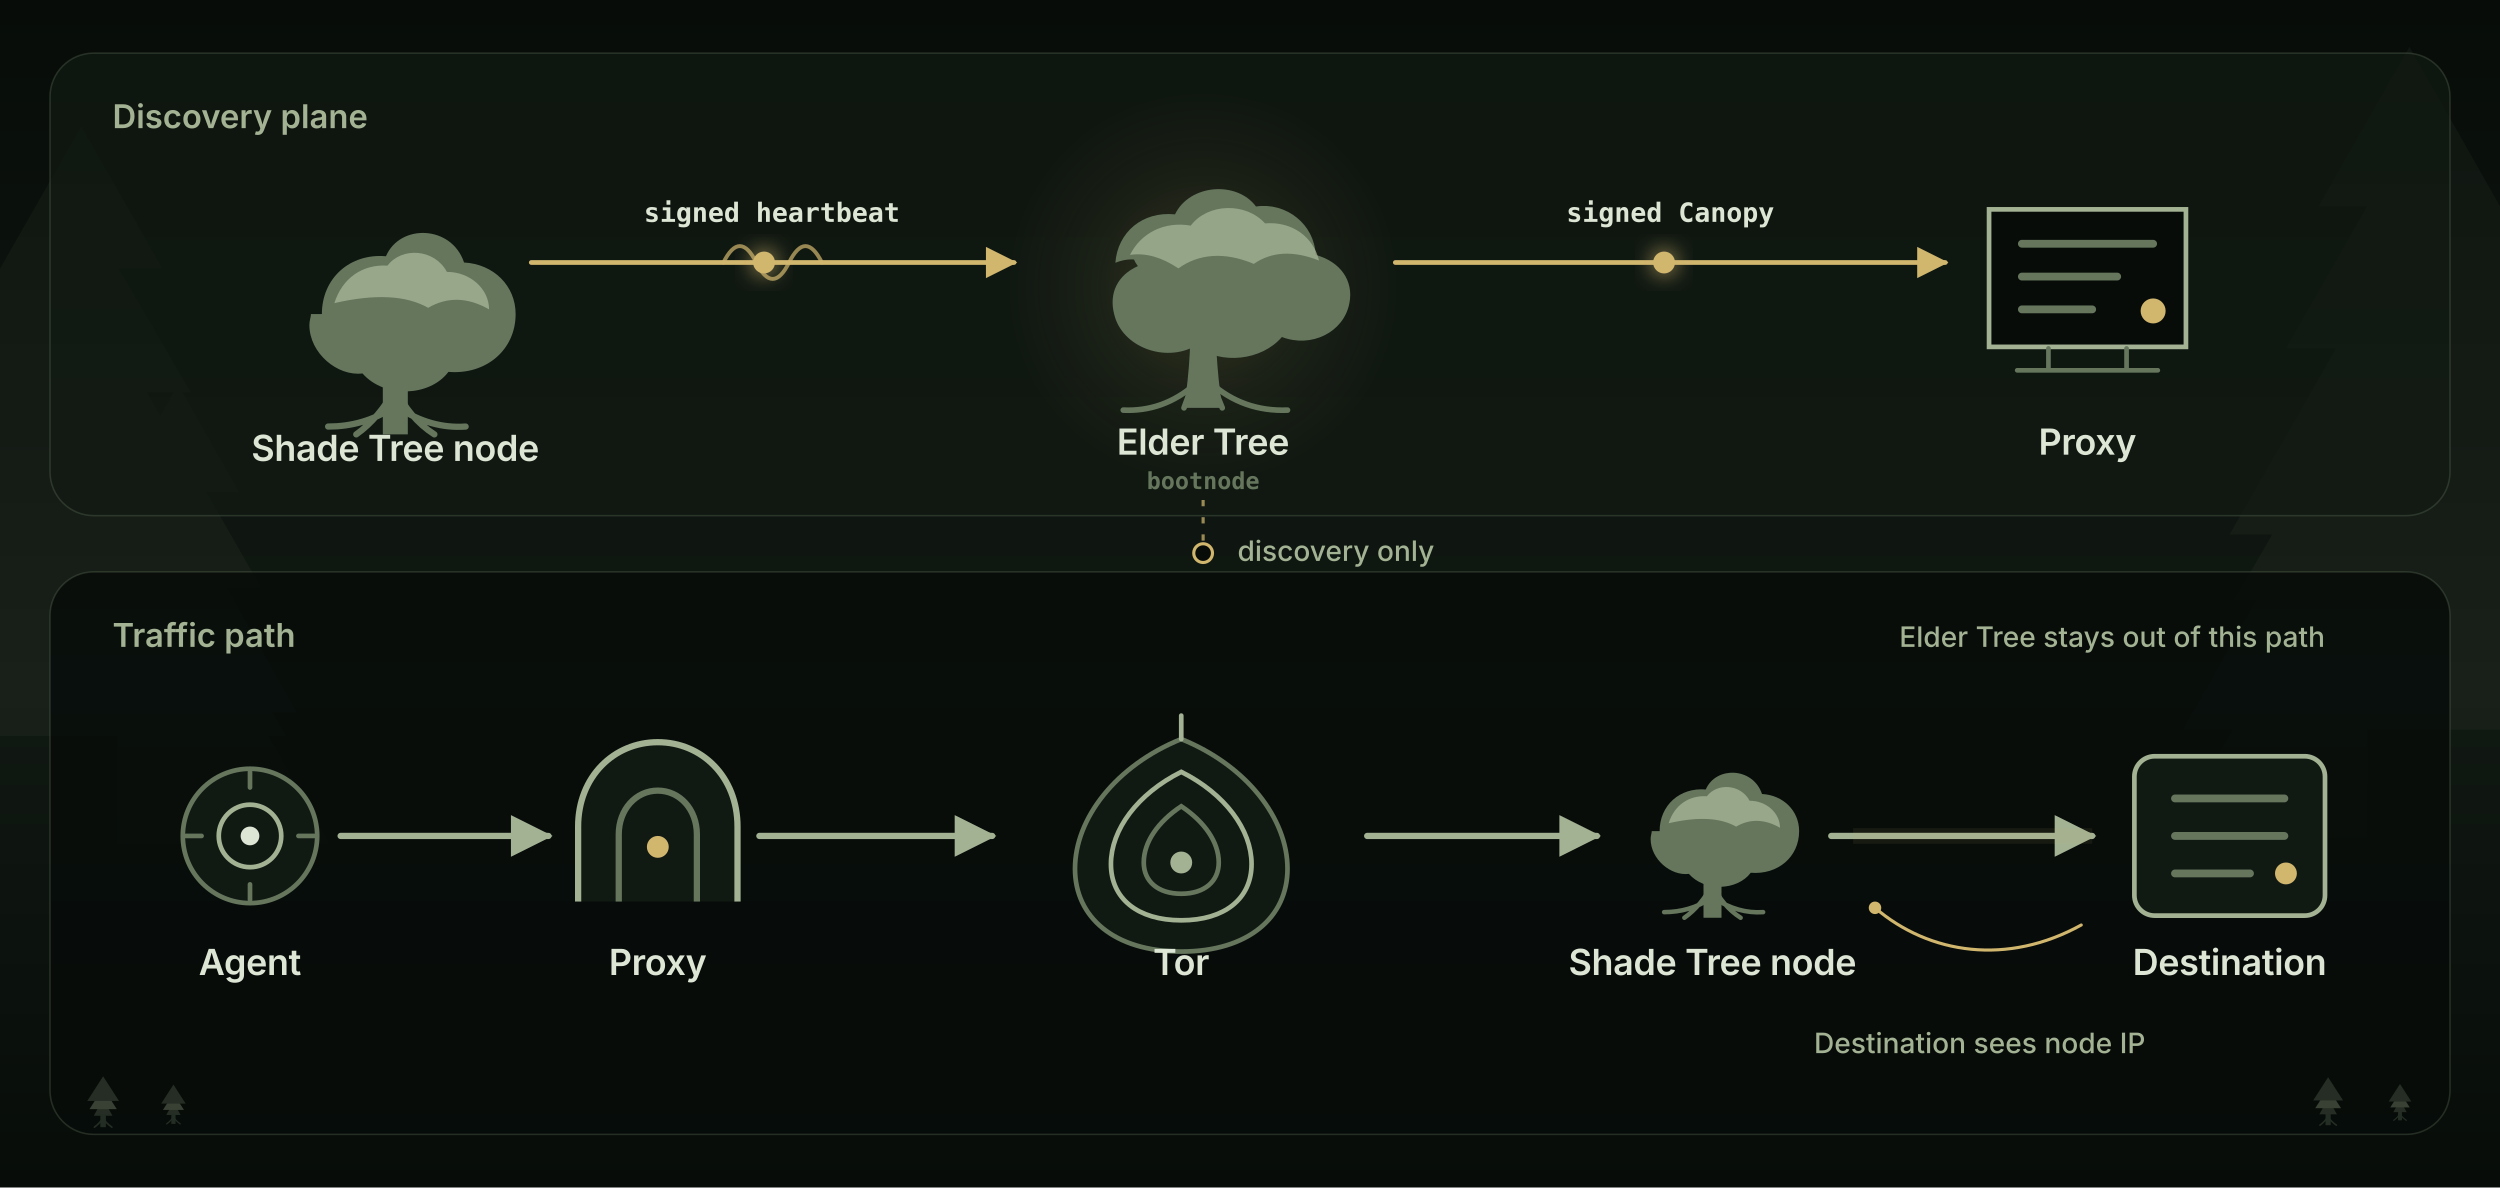
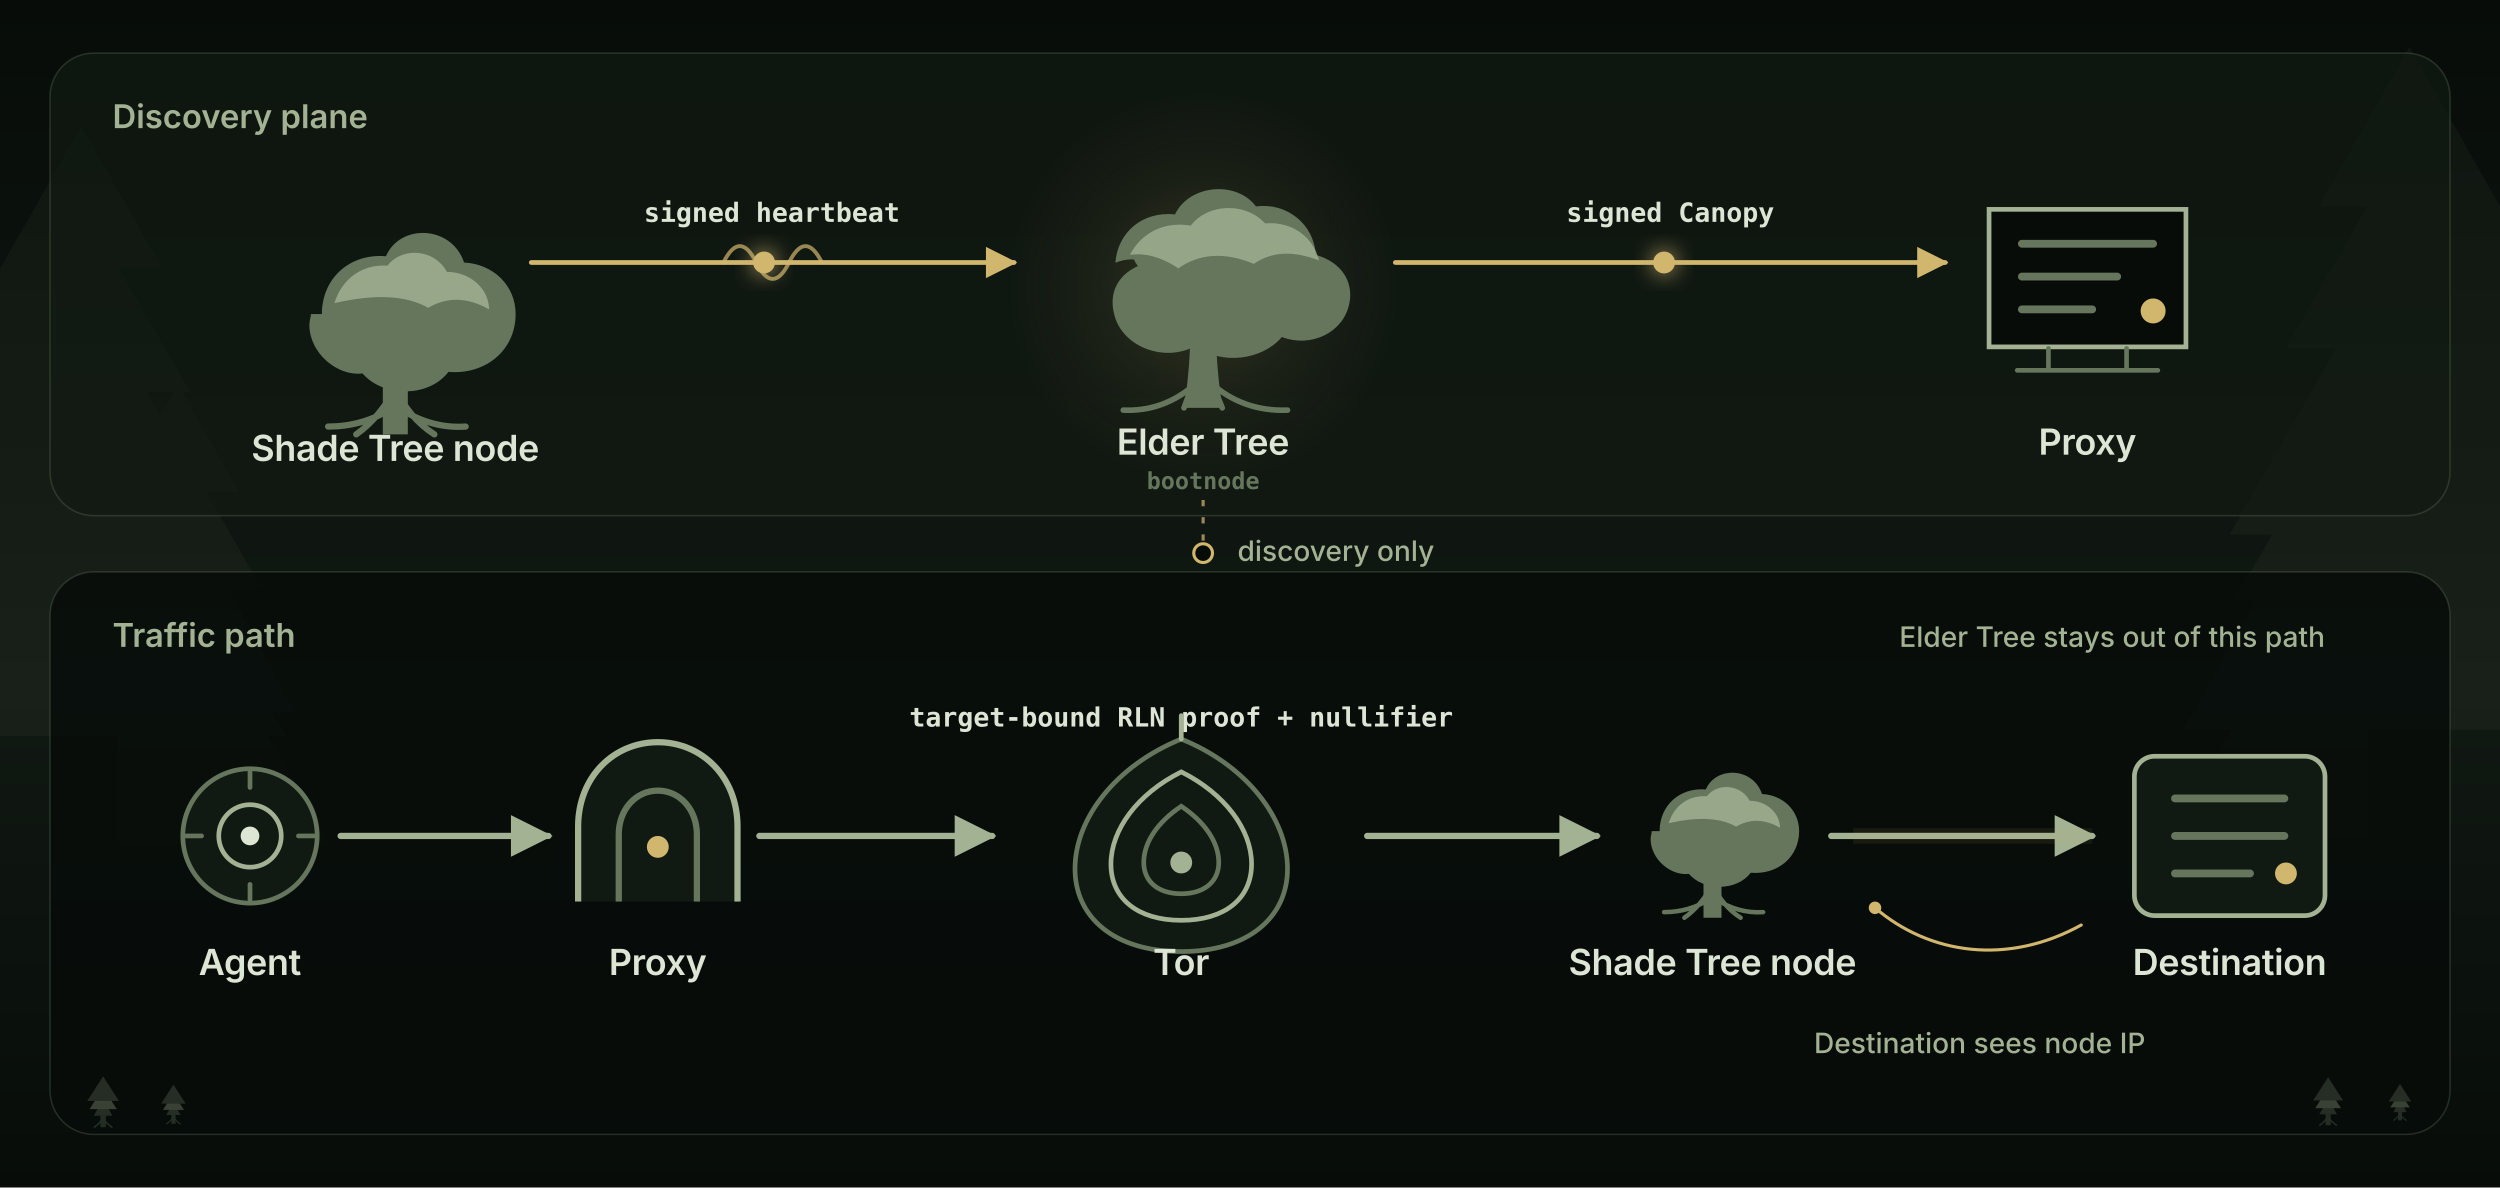
<svg xmlns="http://www.w3.org/2000/svg" width="1600" height="760" viewBox="0 0 1600 760" role="img" aria-labelledby="title desc">
  <defs>
    <linearGradient id="field" x1="0" y1="0" x2="0" y2="1">
      <stop offset="0" stop-color="#070c09" />
      <stop offset="0.58" stop-color="#111913" />
      <stop offset="1" stop-color="#070c09" />
    </linearGradient>
    <radialGradient id="root-halo">
      <stop offset="0" stop-color="#d1b66e" stop-opacity="0.2" />
      <stop offset="0.55" stop-color="#d1b66e" stop-opacity="0.06" />
      <stop offset="1" stop-color="#d1b66e" stop-opacity="0" />
    </radialGradient>
    <filter id="soft-glow" x="-80%" y="-80%" width="260%" height="260%">
      <feGaussianBlur stdDeviation="7" result="blur" />
      <feMerge>
        <feMergeNode in="blur" />
        <feMergeNode in="SourceGraphic" />
      </feMerge>
    </filter>
    <marker id="arrow-moss" viewBox="0 0 12 12" refX="10" refY="6" markerWidth="8" markerHeight="8" orient="auto-start-reverse">
      <path d="M1 1l10 5-10 5z" fill="#a3b293" />
    </marker>
    <marker id="arrow-root" viewBox="0 0 12 12" refX="10" refY="6" markerWidth="8" markerHeight="8" orient="auto-start-reverse">
      <path d="M1 1l10 5-10 5z" fill="#d1b66e" />
    </marker>
    <style>
      .label { fill: #dde5d5; font-family: ui-sans-serif, system-ui, -apple-system, BlinkMacSystemFont, "Segoe UI", sans-serif; font-size: 23px; font-weight: 620; letter-spacing: -0.01em; }
      .plane { fill: #a3b293; font-family: ui-sans-serif, system-ui, -apple-system, BlinkMacSystemFont, "Segoe UI", sans-serif; font-size: 21px; font-weight: 600; }
      .note { fill: #a3b293; font-family: ui-sans-serif, system-ui, -apple-system, BlinkMacSystemFont, "Segoe UI", sans-serif; font-size: 18px; font-weight: 480; }
      .route { fill: #dde5d5; font-family: ui-monospace, SFMono-Regular, Menlo, Monaco, Consolas, monospace; font-size: 17px; font-weight: 560; }
      .tiny { fill: #65765d; font-family: ui-monospace, SFMono-Regular, Menlo, Monaco, Consolas, monospace; font-size: 15px; font-weight: 560; }
    </style>
    <g id="tree-small">
      <path d="M-5 29h10v35H-5z" fill="#65765d" />
      <path d="M0 12l-17 31h34z" fill="#65765d" />
      <path d="M0-8l-25 39h50z" fill="#a3b293" />
      <path d="M0-29l-29 45h58z" fill="#65765d" />
      <path d="M-16 64c7-5 11-10 16-16 4 6 9 11 16 16" fill="none" stroke="#65765d" stroke-width="3" stroke-linecap="round" />
    </g>
    <g id="tree-shade">
      <path d="M-8 22h16v66H-8z" fill="#65765d" />
      <path d="M-7 45l-21-22M7 48l25-26M0 36L1 5" fill="none" stroke="#65765d" stroke-width="8" stroke-linecap="round" />
      <path d="M-47 11c0-23 18-39 41-37 9-21 42-20 50 4 19 1 33 15 33 33 0 23-19 39-43 37-12 16-41 17-55 1-16 2-34-13-34-31 0-3 1-5 1-7z" fill="#65765d" />
      <path d="M-39 4c5-16 18-25 34-24 9-12 30-11 38 4 15 0 27 11 27 24-14-8-27-8-39-1-14-8-34-9-60-3z" fill="#a3b293" opacity="0.82" />
      <path d="M-25 88c10-7 18-17 25-29 6 12 14 22 25 29M-2 71c-12 8-26 12-41 12M2 71c14 9 28 13 43 12" fill="none" stroke="#65765d" stroke-width="4" stroke-linecap="round" />
    </g>
    <g id="tree-elder">
      <path d="M-12 9c2 33 0 66-5 98h34c-5-34-7-67-5-98z" fill="#65765d" />
      <path d="M-7 44l-42-37M7 45L55-2M0 28L-2-21M-36 12l-26-15M40 10L67-8" fill="none" stroke="#65765d" stroke-width="11" stroke-linecap="round" />
      <path d="M-78-22c2-27 24-46 53-43 13-27 55-30 72-7 27-4 52 16 53 43 22 6 34 23 30 43-5 26-34 40-60 30-18 21-54 25-77 8-27 15-65 1-72-28-5-19 3-35 21-43-13-17-2-39 20-43 11-2 20 0 28 6-16 7-30 17-39 34-10-4-19-4-29 0z" fill="#65765d" />
      <path d="M-65-29c10-20 31-30 54-26 15-20 49-21 66-2 24-2 43 12 48 33-23-9-42-8-58 3-26-11-49-9-67 4-15-10-29-14-43-12z" fill="#a3b293" opacity="0.78" />
      <path d="M-17 107c6-17 12-29 17-40 6 12 11 25 17 40M-6 85c-20 18-42 25-65 24M7 85c19 17 42 25 68 24" fill="none" stroke="#65765d" stroke-width="5" stroke-linecap="round" />
    </g>
  </defs>
  <rect width="1600" height="760" fill="url(#field)" />
  <g fill="#65765d" opacity="0.08" aria-hidden="true">
    <path d="M0 760V172l52-91 52 91H76l46 79H94l61 107h-37l65 113H0z" />
    <path d="M75 760V315l39-69 39 69h-21l35 61h-22l45 80h-27l48 84H75z" />
    <path d="M1600 760V132l-58-102-58 102h31l-52 91h32l-68 119h41l-71 125h203z" />
    <path d="M1515 760V327l-36-64-36 64h20l-33 57h21l-42 74h25l-44 78h125z" />
  </g>
  <rect x="32" y="34" width="1536" height="296" rx="28" fill="#111913" fill-opacity="0.72" stroke="#65765d" stroke-opacity="0.32" />
  <rect x="32" y="366" width="1536" height="360" rx="28" fill="#070c09" fill-opacity="0.82" stroke="#65765d" stroke-opacity="0.32" />
  <text class="plane" x="72" y="82">Discovery plane</text>
  <path d="M340 168H649" fill="none" stroke="#d1b66e" stroke-width="3" stroke-linecap="round" marker-end="url(#arrow-root)" />
  <path d="M893 168h352" fill="none" stroke="#d1b66e" stroke-width="3" stroke-linecap="round" marker-end="url(#arrow-root)" />
  <circle cx="489" cy="168" r="7" fill="#d1b66e" filter="url(#soft-glow)" />
  <circle cx="1065" cy="168" r="7" fill="#d1b66e" filter="url(#soft-glow)" />
  <path d="M463 168c7-14 14-14 21 0s14 14 21 0 14-14 21 0" fill="none" stroke="#d1b66e" stroke-width="2.5" stroke-linecap="round" opacity="0.7" />
  <text class="route" x="494" y="142" text-anchor="middle">signed heartbeat</text>
  <text class="route" x="1069" y="142" text-anchor="middle">signed Canopy</text>
  <g transform="translate(253 190)">
    <use href="#tree-shade" />
  </g>
  <text class="label" x="253" y="295" text-anchor="middle">Shade Tree node</text>
  <circle cx="770" cy="184" r="126" fill="url(#root-halo)" />
  <g transform="translate(770 184) scale(.72)">
    <use href="#tree-elder" />
  </g>
  <text class="label" x="770" y="291" text-anchor="middle">Elder Tree</text>
  <text class="tiny" x="770" y="313" text-anchor="middle">bootnode</text>
  <g transform="translate(1336 176)">
    <path d="M-63-42h126v88H-63z" fill="#070c09" stroke="#a3b293" stroke-width="3" />
    <path d="M-42-20h84M-42 1h61M-42 22h45" fill="none" stroke="#65765d" stroke-width="5" stroke-linecap="round" />
    <circle cx="42" cy="23" r="8" fill="#d1b66e" />
    <path d="M-25 47v14M25 47v14M-45 61h90" fill="none" stroke="#65765d" stroke-width="3" stroke-linecap="round" />
  </g>
  <text class="label" x="1336" y="291" text-anchor="middle">Proxy</text>
  <path d="M770 320v34" fill="none" stroke="#d1b66e" stroke-width="2" stroke-dasharray="4 7" opacity="0.72" />
  <circle cx="770" cy="354" r="6" fill="#070c09" stroke="#d1b66e" stroke-width="2" />
  <text class="note" x="792" y="359">discovery only</text>
  <text class="plane" x="72" y="414">Traffic path</text>
  <text class="note" x="1488" y="414" text-anchor="end">Elder Tree stays out of this path</text>
+   <text class="route" x="756" y="465" text-anchor="middle">target-bound RLN proof + nullifier</text>
  <path d="M218 535h133" fill="none" stroke="#a3b293" stroke-width="4" stroke-linecap="round" marker-end="url(#arrow-moss)" />
  <path d="M486 535h149" fill="none" stroke="#a3b293" stroke-width="4" stroke-linecap="round" marker-end="url(#arrow-moss)" />
  <path d="M875 535h147" fill="none" stroke="#a3b293" stroke-width="4" stroke-linecap="round" marker-end="url(#arrow-moss)" />
  <path d="M1172 535h167" fill="none" stroke="#a3b293" stroke-width="4" stroke-linecap="round" marker-end="url(#arrow-moss)" />
  <path d="M1186 535h153" fill="none" stroke="#d1b66e" stroke-width="10" stroke-opacity="0.08" />
  <g transform="translate(160 535)">
    <circle r="43" fill="#111913" stroke="#65765d" stroke-width="3" />
    <circle r="20" fill="none" stroke="#a3b293" stroke-width="3" />
    <circle r="6" fill="#dde5d5" />
    <path d="M0-31v-10M0 31v10M-31 0h-10M31 0h10" stroke="#65765d" stroke-width="3" stroke-linecap="round" />
  </g>
  <text class="label" x="160" y="624" text-anchor="middle">Agent</text>
  <g transform="translate(421 535)">
    <path d="M-51 42V-6c0-32 23-54 51-54S51-38 51-6v48" fill="#111913" stroke="#a3b293" stroke-width="4" />
    <path d="M-25 42V-1c0-16 11-28 25-28S25-17 25-1v43" fill="none" stroke="#65765d" stroke-width="4" />
    <circle cy="7" r="7" fill="#d1b66e" />
  </g>
  <text class="label" x="421" y="624" text-anchor="middle">Proxy</text>
  <g transform="translate(756 535)">
    <path d="M0-62c42 17 68 51 68 83 0 31-25 53-68 53S-68 52-68 21c0-32 26-66 68-83z" fill="#111913" stroke="#65765d" stroke-width="3" />
    <path d="M0-41c28 14 45 37 45 59 0 22-17 36-45 36S-45 40-45 18c0-22 17-45 45-59z" fill="none" stroke="#a3b293" stroke-width="3" />
    <path d="M0-19c15 10 24 23 24 36 0 12-9 20-24 20s-24-8-24-20c0-13 9-26 24-36z" fill="none" stroke="#65765d" stroke-width="3" />
    <circle cy="17" r="7" fill="#a3b293" />
    <path d="M0-62v-15" stroke="#a3b293" stroke-width="3" stroke-linecap="round" />
  </g>
  <text class="label" x="756" y="624" text-anchor="middle">Tor</text>
  <g transform="translate(1096 524) scale(.72)">
    <use href="#tree-shade" />
  </g>
  <text class="label" x="1096" y="624" text-anchor="middle">Shade Tree node</text>
  <g transform="translate(1427 535)">
    <rect x="-61" y="-51" width="122" height="102" rx="13" fill="#111913" stroke="#a3b293" stroke-width="3" />
    <path d="M-35-24h70M-35 0h70M-35 24h48" stroke="#65765d" stroke-width="5" stroke-linecap="round" />
    <circle cx="36" cy="24" r="7" fill="#d1b66e" />
  </g>
  <text class="label" x="1427" y="624" text-anchor="middle">Destination</text>
  <path d="M1200 581c35 30 85 37 132 11" fill="none" stroke="#d1b66e" stroke-width="2" stroke-linecap="round" />
  <circle cx="1200" cy="581" r="4" fill="#d1b66e" />
  <text class="note" x="1267" y="674" text-anchor="middle">Destination sees node IP</text>
  <g aria-hidden="true" opacity="0.32">
    <g transform="translate(66 699) scale(.35)">
      <use href="#tree-small" />
    </g>
    <g transform="translate(111 702) scale(.27)">
      <use href="#tree-small" />
    </g>
    <g transform="translate(1490 699) scale(.33)">
      <use href="#tree-small" />
    </g>
    <g transform="translate(1536 701) scale(.25)">
      <use href="#tree-small" />
    </g>
  </g>
</svg>
